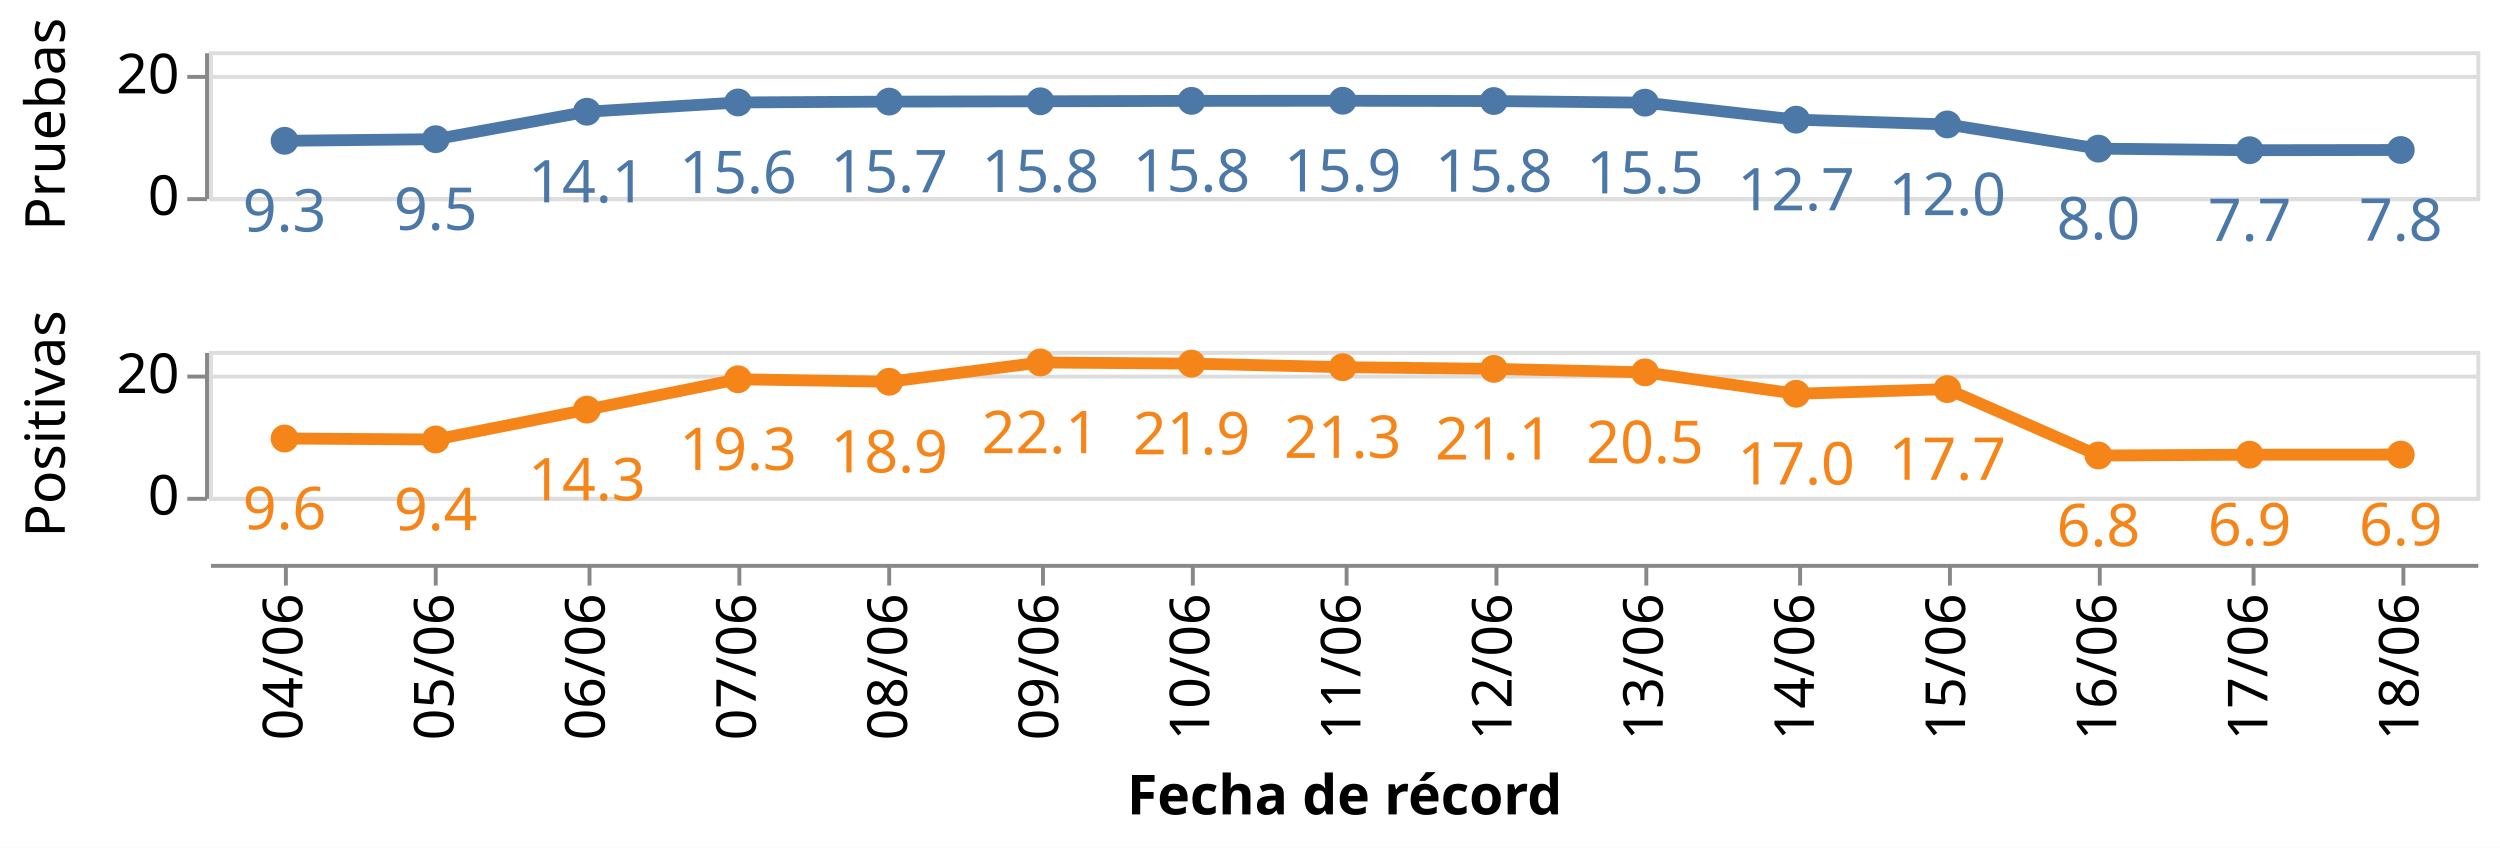
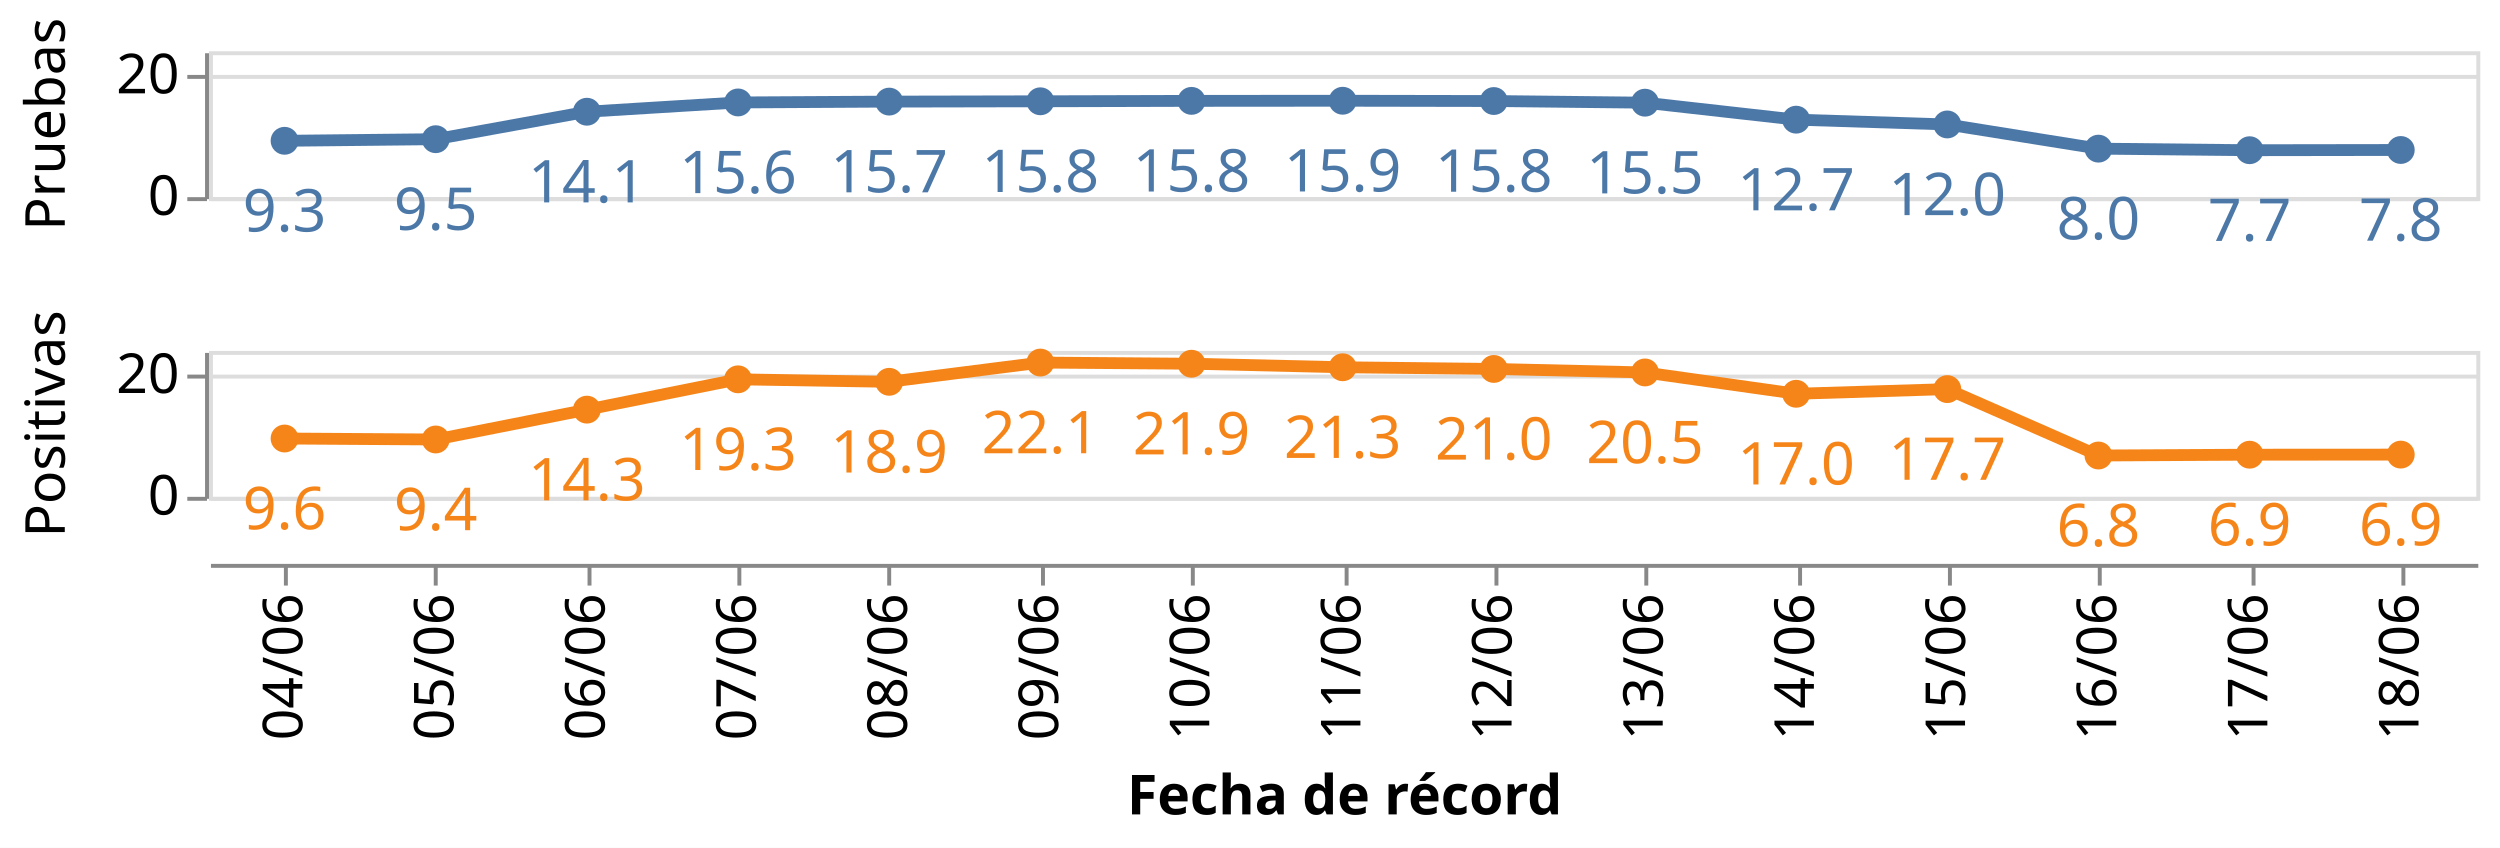
<svg xmlns="http://www.w3.org/2000/svg" class="marks" width="634" height="215" viewBox="0 0 634 215" version="1.1">
  <rect width="634" height="215" style="fill: white;" />
  <g transform="translate(53,13)">
    <g class="mark-group role-frame root">
      <g transform="translate(0,0)">
        <path class="background" d="M0,0h0v0h0Z" style="fill: none;" />
        <g>
          <g class="mark-group role-row-header row_header">
            <g transform="translate(-1,0)">
              <path class="background" d="M0,0h0v37h0Z" style="fill: none;" />
              <g>
                <g class="mark-group role-axis">
                  <g transform="translate(0.5,0.5)">
                    <path class="background" d="M0,0h0v0h0Z" style="pointer-events: none; fill: none;" />
                    <g>
                      <g class="mark-rule role-axis-tick" style="pointer-events: none;">
                        <line transform="translate(0,37)" x2="-5" y2="0" style="fill: none; stroke: #888; stroke-width: 1; opacity: 1;" />
                        <line transform="translate(0,6)" x2="-5" y2="0" style="fill: none; stroke: #888; stroke-width: 1; opacity: 1;" />
                      </g>
                      <g class="mark-text role-axis-label" style="pointer-events: none;">
                        <text text-anchor="end" transform="translate(-7,41)" style="font-family: sans-serif; font-size: 14px; fill: #000; opacity: 1;">0</text>
                        <text text-anchor="end" transform="translate(-7,10.16667)" style="font-family: sans-serif; font-size: 14px; fill: #000; opacity: 1;">20</text>
                      </g>
                      <g class="mark-rule role-axis-domain" style="pointer-events: none;">
                        <line transform="translate(0,37)" x2="0" y2="-37" style="fill: none; stroke: #888; stroke-width: 1; opacity: 1;" />
                      </g>
                    </g>
                    <path class="foreground" d="" style="pointer-events: none; display: none; fill: none;" />
                  </g>
                </g>
                <g class="mark-group role-title">
                  <g transform="translate(-46.57227,18.5)">
                    <path class="background" d="M0,0h0v0h0Z" style="pointer-events: none; fill: none;" />
                    <g>
                      <g class="mark-text role-title-text" style="pointer-events: none;">
                        <text text-anchor="middle" transform="translate(0,0) rotate(-90) translate(0,11)" style="font-family: sans-serif; font-size: 14px; fill: #000; opacity: 1;">Pruebas</text>
                      </g>
                    </g>
                    <path class="foreground" d="" style="pointer-events: none; display: none; fill: none;" />
                  </g>
                </g>
              </g>
              <path class="foreground" d="" style="display: none; fill: none;" />
            </g>
            <g transform="translate(-1,76)">
              <path class="background" d="M0,0h0v37h0Z" style="fill: none;" />
              <g>
                <g class="mark-group role-axis">
                  <g transform="translate(0.5,0.5)">
                    <path class="background" d="M0,0h0v0h0Z" style="pointer-events: none; fill: none;" />
                    <g>
                      <g class="mark-rule role-axis-tick" style="pointer-events: none;">
                        <line transform="translate(0,37)" x2="-5" y2="0" style="fill: none; stroke: #888; stroke-width: 1; opacity: 1;" />
                        <line transform="translate(0,6)" x2="-5" y2="0" style="fill: none; stroke: #888; stroke-width: 1; opacity: 1;" />
                      </g>
                      <g class="mark-text role-axis-label" style="pointer-events: none;">
                        <text text-anchor="end" transform="translate(-7,41)" style="font-family: sans-serif; font-size: 14px; fill: #000; opacity: 1;">0</text>
                        <text text-anchor="end" transform="translate(-7,10.16667)" style="font-family: sans-serif; font-size: 14px; fill: #000; opacity: 1;">20</text>
                      </g>
                      <g class="mark-rule role-axis-domain" style="pointer-events: none;">
                        <line transform="translate(0,37)" x2="0" y2="-37" style="fill: none; stroke: #888; stroke-width: 1; opacity: 1;" />
                      </g>
                    </g>
                    <path class="foreground" d="" style="pointer-events: none; display: none; fill: none;" />
                  </g>
                </g>
                <g class="mark-group role-title">
                  <g transform="translate(-46.57227,18.5)">
                    <path class="background" d="M0,0h0v0h0Z" style="pointer-events: none; fill: none;" />
                    <g>
                      <g class="mark-text role-title-text" style="pointer-events: none;">
                        <text text-anchor="middle" transform="translate(0,0) rotate(-90) translate(0,11)" style="font-family: sans-serif; font-size: 14px; fill: #000; opacity: 1;">Positivas</text>
                      </g>
                    </g>
                    <path class="foreground" d="" style="pointer-events: none; display: none; fill: none;" />
                  </g>
                </g>
              </g>
              <path class="foreground" d="" style="display: none; fill: none;" />
            </g>
          </g>
          <g class="mark-group role-column-footer column_footer">
            <g transform="translate(0,130)">
              <path class="background" d="M0,0h575v0h-575Z" style="fill: none;" />
              <g>
                <g class="mark-group role-axis">
                  <g transform="translate(0.5,0.5)">
                    <path class="background" d="M0,0h0v0h0Z" style="pointer-events: none; fill: none;" />
                    <g>
                      <g class="mark-rule role-axis-tick" style="pointer-events: none;">
                        <line transform="translate(19,0)" x2="0" y2="5" style="fill: none; stroke: #888; stroke-width: 1; opacity: 1;" />
                        <line transform="translate(57,0)" x2="0" y2="5" style="fill: none; stroke: #888; stroke-width: 1; opacity: 1;" />
                        <line transform="translate(96,0)" x2="0" y2="5" style="fill: none; stroke: #888; stroke-width: 1; opacity: 1;" />
                        <line transform="translate(134,0)" x2="0" y2="5" style="fill: none; stroke: #888; stroke-width: 1; opacity: 1;" />
                        <line transform="translate(172,0)" x2="0" y2="5" style="fill: none; stroke: #888; stroke-width: 1; opacity: 1;" />
                        <line transform="translate(211,0)" x2="0" y2="5" style="fill: none; stroke: #888; stroke-width: 1; opacity: 1;" />
                        <line transform="translate(249,0)" x2="0" y2="5" style="fill: none; stroke: #888; stroke-width: 1; opacity: 1;" />
                        <line transform="translate(288,0)" x2="0" y2="5" style="fill: none; stroke: #888; stroke-width: 1; opacity: 1;" />
                        <line transform="translate(326,0)" x2="0" y2="5" style="fill: none; stroke: #888; stroke-width: 1; opacity: 1;" />
                        <line transform="translate(364,0)" x2="0" y2="5" style="fill: none; stroke: #888; stroke-width: 1; opacity: 1;" />
                        <line transform="translate(403,0)" x2="0" y2="5" style="fill: none; stroke: #888; stroke-width: 1; opacity: 1;" />
                        <line transform="translate(441,0)" x2="0" y2="5" style="fill: none; stroke: #888; stroke-width: 1; opacity: 1;" />
                        <line transform="translate(479,0)" x2="0" y2="5" style="fill: none; stroke: #888; stroke-width: 1; opacity: 1;" />
                        <line transform="translate(518,0)" x2="0" y2="5" style="fill: none; stroke: #888; stroke-width: 1; opacity: 1;" />
                        <line transform="translate(556,0)" x2="0" y2="5" style="fill: none; stroke: #888; stroke-width: 1; opacity: 1;" />
                      </g>
                      <g class="mark-text role-axis-label" style="pointer-events: none;">
                        <text text-anchor="end" transform="translate(19.16667,7) rotate(270) translate(0,4)" style="font-family: sans-serif; font-size: 14px; fill: #000; opacity: 1;">04/06</text>
                        <text text-anchor="end" transform="translate(57.5,7) rotate(270) translate(0,4)" style="font-family: sans-serif; font-size: 14px; fill: #000; opacity: 1;">05/06</text>
                        <text text-anchor="end" transform="translate(95.83333,7) rotate(270) translate(0,4)" style="font-family: sans-serif; font-size: 14px; fill: #000; opacity: 1;">06/06</text>
                        <text text-anchor="end" transform="translate(134.1667,7) rotate(270) translate(0,4)" style="font-family: sans-serif; font-size: 14px; fill: #000; opacity: 1;">07/06</text>
                        <text text-anchor="end" transform="translate(172.5,7) rotate(270) translate(0,4)" style="font-family: sans-serif; font-size: 14px; fill: #000; opacity: 1;">08/06</text>
                        <text text-anchor="end" transform="translate(210.8333,7) rotate(270) translate(0,4)" style="font-family: sans-serif; font-size: 14px; fill: #000; opacity: 1;">09/06</text>
                        <text text-anchor="end" transform="translate(249.1667,7) rotate(270) translate(0,4)" style="font-family: sans-serif; font-size: 14px; fill: #000; opacity: 1;">10/06</text>
                        <text text-anchor="end" transform="translate(287.5,7) rotate(270) translate(0,4)" style="font-family: sans-serif; font-size: 14px; fill: #000; opacity: 1;">11/06</text>
                        <text text-anchor="end" transform="translate(325.8333,7) rotate(270) translate(0,4)" style="font-family: sans-serif; font-size: 14px; fill: #000; opacity: 1;">12/06</text>
                        <text text-anchor="end" transform="translate(364.1667,7) rotate(270) translate(0,4)" style="font-family: sans-serif; font-size: 14px; fill: #000; opacity: 1;">13/06</text>
                        <text text-anchor="end" transform="translate(402.5,7) rotate(270) translate(0,4)" style="font-family: sans-serif; font-size: 14px; fill: #000; opacity: 1;">14/06</text>
                        <text text-anchor="end" transform="translate(440.8333,7) rotate(270) translate(0,4)" style="font-family: sans-serif; font-size: 14px; fill: #000; opacity: 1;">15/06</text>
                        <text text-anchor="end" transform="translate(479.1667,7) rotate(270) translate(0,4)" style="font-family: sans-serif; font-size: 14px; fill: #000; opacity: 1;">16/06</text>
                        <text text-anchor="end" transform="translate(517.5,7) rotate(270) translate(0,4)" style="font-family: sans-serif; font-size: 14px; fill: #000; opacity: 1;">17/06</text>
                        <text text-anchor="end" transform="translate(555.8333,7) rotate(270) translate(0,4)" style="font-family: sans-serif; font-size: 14px; fill: #000; opacity: 1;">18/06</text>
                      </g>
                      <g class="mark-rule role-axis-domain" style="pointer-events: none;">
                        <line transform="translate(0,0)" x2="575" y2="0" style="fill: none; stroke: #888; stroke-width: 1; opacity: 1;" />
                      </g>
                      <g class="mark-text role-axis-title" style="pointer-events: none;">
                        <text text-anchor="middle" transform="translate(287.5,63.03418)" style="font-family: sans-serif; font-size: 14px; font-weight: bold; fill: #000; opacity: 1;">Fecha de récord</text>
                      </g>
                    </g>
                    <path class="foreground" d="" style="pointer-events: none; display: none; fill: none;" />
                  </g>
                </g>
              </g>
              <path class="foreground" d="" style="display: none; fill: none;" />
            </g>
          </g>
          <g class="mark-group role-scope cell">
            <g transform="translate(0,0)">
              <path class="background" d="M0.5,0.5h575v37h-575Z" style="fill: none; stroke: #ddd;" />
              <g>
                <g class="mark-group role-axis">
                  <g transform="translate(0.5,0.5)">
                    <path class="background" d="M0,0h0v0h0Z" style="pointer-events: none; fill: none;" />
                    <g>
                      <g class="mark-rule role-axis-grid" style="pointer-events: none;">
                        <line transform="translate(0,37)" x2="575" y2="0" style="fill: none; stroke: #ddd; stroke-width: 1; opacity: 1;" />
                        <line transform="translate(0,6)" x2="575" y2="0" style="fill: none; stroke: #ddd; stroke-width: 1; opacity: 1;" />
                      </g>
                    </g>
                    <path class="foreground" d="" style="pointer-events: none; display: none; fill: none;" />
                  </g>
                </g>
                <g class="mark-group role-scope child_layer_0_layer_0_pathgroup">
                  <g transform="translate(0,0)">
                    <path class="background" d="M0,0h575v37h-575Z" style="fill: none;" />
                    <g>
                      <g class="mark-line role-mark child_layer_0_layer_0_marks">
                        <path d="M19.167,22.705L57.5,22.299L95.833,15.334L134.167,12.981L172.5,12.768L210.833,12.688L249.167,12.581L287.5,12.549L325.833,12.621L364.167,13.04L402.5,17.348L440.833,18.56L479.167,24.697L517.5,25.094L555.833,25.035" style="fill: none; stroke: #4c78a8; stroke-width: 3;" />
                      </g>
                    </g>
                    <path class="foreground" d="" style="display: none; fill: none;" />
                  </g>
                </g>
                <g class="mark-symbol role-mark child_layer_0_layer_1_marks">
                  <path transform="translate(555.8333,25.0353)" d="M3.536,0A3.536,3.536,0,1,1,-3.536,0A3.536,3.536,0,1,1,3.536,0" style="fill: #4c78a8; stroke-width: 2; opacity: 1;" />
                  <path transform="translate(517.5,25.09397)" d="M3.536,0A3.536,3.536,0,1,1,-3.536,0A3.536,3.536,0,1,1,3.536,0" style="fill: #4c78a8; stroke-width: 2; opacity: 1;" />
                  <path transform="translate(479.1667,24.69673)" d="M3.536,0A3.536,3.536,0,1,1,-3.536,0A3.536,3.536,0,1,1,3.536,0" style="fill: #4c78a8; stroke-width: 2; opacity: 1;" />
                  <path transform="translate(440.8333,18.56035)" d="M3.536,0A3.536,3.536,0,1,1,-3.536,0A3.536,3.536,0,1,1,3.536,0" style="fill: #4c78a8; stroke-width: 2; opacity: 1;" />
                  <path transform="translate(402.5,17.34822)" d="M3.536,0A3.536,3.536,0,1,1,-3.536,0A3.536,3.536,0,1,1,3.536,0" style="fill: #4c78a8; stroke-width: 2; opacity: 1;" />
-                   <path transform="translate(364.1667,13.04032)" d="M3.536,0A3.536,3.536,0,1,1,-3.536,0A3.536,3.536,0,1,1,3.536,0" style="fill: #4c78a8; stroke-width: 2; opacity: 1;" />
-                   <path transform="translate(325.8333,12.62139)" d="M3.536,0A3.536,3.536,0,1,1,-3.536,0A3.536,3.536,0,1,1,3.536,0" style="fill: #4c78a8; stroke-width: 2; opacity: 1;" />
-                   <path transform="translate(287.5,12.54926)" d="M3.536,0A3.536,3.536,0,1,1,-3.536,0A3.536,3.536,0,1,1,3.536,0" style="fill: #4c78a8; stroke-width: 2; opacity: 1;" />
+                   <path transform="translate(364.1667,13.0403)" d="M3.536,0A3.536,3.536,0,1,1,-3.536,0A3.536,3.536,0,1,1,3.536,0" style="fill: #4c78a8; stroke-width: 2; opacity: 1;" />
+                   <path transform="translate(325.8333,12.62138)" d="M3.536,0A3.536,3.536,0,1,1,-3.536,0A3.536,3.536,0,1,1,3.536,0" style="fill: #4c78a8; stroke-width: 2; opacity: 1;" />
+                   <path transform="translate(287.5,12.54925)" d="M3.536,0A3.536,3.536,0,1,1,-3.536,0A3.536,3.536,0,1,1,3.536,0" style="fill: #4c78a8; stroke-width: 2; opacity: 1;" />
                  <path transform="translate(249.1667,12.5808)" d="M3.536,0A3.536,3.536,0,1,1,-3.536,0A3.536,3.536,0,1,1,3.536,0" style="fill: #4c78a8; stroke-width: 2; opacity: 1;" />
-                   <path transform="translate(210.8333,12.68836)" d="M3.536,0A3.536,3.536,0,1,1,-3.536,0A3.536,3.536,0,1,1,3.536,0" style="fill: #4c78a8; stroke-width: 2; opacity: 1;" />
-                   <path transform="translate(172.5,12.76817)" d="M3.536,0A3.536,3.536,0,1,1,-3.536,0A3.536,3.536,0,1,1,3.536,0" style="fill: #4c78a8; stroke-width: 2; opacity: 1;" />
-                   <path transform="translate(134.1667,12.98137)" d="M3.536,0A3.536,3.536,0,1,1,-3.536,0A3.536,3.536,0,1,1,3.536,0" style="fill: #4c78a8; stroke-width: 2; opacity: 1;" />
+                   <path transform="translate(210.8333,12.68835)" d="M3.536,0A3.536,3.536,0,1,1,-3.536,0A3.536,3.536,0,1,1,3.536,0" style="fill: #4c78a8; stroke-width: 2; opacity: 1;" />
+                   <path transform="translate(172.5,12.76816)" d="M3.536,0A3.536,3.536,0,1,1,-3.536,0A3.536,3.536,0,1,1,3.536,0" style="fill: #4c78a8; stroke-width: 2; opacity: 1;" />
+                   <path transform="translate(134.1667,12.98135)" d="M3.536,0A3.536,3.536,0,1,1,-3.536,0A3.536,3.536,0,1,1,3.536,0" style="fill: #4c78a8; stroke-width: 2; opacity: 1;" />
                  <path transform="translate(95.83333,15.33431)" d="M3.536,0A3.536,3.536,0,1,1,-3.536,0A3.536,3.536,0,1,1,3.536,0" style="fill: #4c78a8; stroke-width: 2; opacity: 1;" />
                  <path transform="translate(57.5,22.29918)" d="M3.536,0A3.536,3.536,0,1,1,-3.536,0A3.536,3.536,0,1,1,3.536,0" style="fill: #4c78a8; stroke-width: 2; opacity: 1;" />
                  <path transform="translate(19.16667,22.70538)" d="M3.536,0A3.536,3.536,0,1,1,-3.536,0A3.536,3.536,0,1,1,3.536,0" style="fill: #4c78a8; stroke-width: 2; opacity: 1;" />
                </g>
                <g class="mark-text role-mark child_layer_1_marks">
                  <text text-anchor="middle" transform="translate(555.8333,48.0353)" style="font-family: sans-serif; font-size: 15px; fill: #4c78a8;">7.8</text>
                  <text text-anchor="middle" transform="translate(517.5,48.09397)" style="font-family: sans-serif; font-size: 15px; fill: #4c78a8;">7.7</text>
                  <text text-anchor="middle" transform="translate(479.1667,47.69673)" style="font-family: sans-serif; font-size: 15px; fill: #4c78a8;">8.0</text>
                  <text text-anchor="middle" transform="translate(440.8333,41.56035)" style="font-family: sans-serif; font-size: 15px; fill: #4c78a8;">12.0</text>
                  <text text-anchor="middle" transform="translate(402.5,40.34822)" style="font-family: sans-serif; font-size: 15px; fill: #4c78a8;">12.7</text>
-                   <text text-anchor="middle" transform="translate(364.1667,36.04032)" style="font-family: sans-serif; font-size: 15px; fill: #4c78a8;">15.5</text>
-                   <text text-anchor="middle" transform="translate(325.8333,35.62139)" style="font-family: sans-serif; font-size: 15px; fill: #4c78a8;">15.8</text>
-                   <text text-anchor="middle" transform="translate(287.5,35.54926)" style="font-family: sans-serif; font-size: 15px; fill: #4c78a8;">15.9</text>
+                   <text text-anchor="middle" transform="translate(364.1667,36.0403)" style="font-family: sans-serif; font-size: 15px; fill: #4c78a8;">15.5</text>
+                   <text text-anchor="middle" transform="translate(325.8333,35.62138)" style="font-family: sans-serif; font-size: 15px; fill: #4c78a8;">15.8</text>
+                   <text text-anchor="middle" transform="translate(287.5,35.54925)" style="font-family: sans-serif; font-size: 15px; fill: #4c78a8;">15.9</text>
                  <text text-anchor="middle" transform="translate(249.1667,35.5808)" style="font-family: sans-serif; font-size: 15px; fill: #4c78a8;">15.8</text>
-                   <text text-anchor="middle" transform="translate(210.8333,35.68836)" style="font-family: sans-serif; font-size: 15px; fill: #4c78a8;">15.8</text>
-                   <text text-anchor="middle" transform="translate(172.5,35.76817)" style="font-family: sans-serif; font-size: 15px; fill: #4c78a8;">15.7</text>
-                   <text text-anchor="middle" transform="translate(134.1667,35.98137)" style="font-family: sans-serif; font-size: 15px; fill: #4c78a8;">15.6</text>
+                   <text text-anchor="middle" transform="translate(210.8333,35.68835)" style="font-family: sans-serif; font-size: 15px; fill: #4c78a8;">15.8</text>
+                   <text text-anchor="middle" transform="translate(172.5,35.76816)" style="font-family: sans-serif; font-size: 15px; fill: #4c78a8;">15.7</text>
+                   <text text-anchor="middle" transform="translate(134.1667,35.98135)" style="font-family: sans-serif; font-size: 15px; fill: #4c78a8;">15.6</text>
                  <text text-anchor="middle" transform="translate(95.83333,38.33431)" style="font-family: sans-serif; font-size: 15px; fill: #4c78a8;">14.1</text>
                  <text text-anchor="middle" transform="translate(57.5,45.29918)" style="font-family: sans-serif; font-size: 15px; fill: #4c78a8;">9.5</text>
                  <text text-anchor="middle" transform="translate(19.16667,45.70538)" style="font-family: sans-serif; font-size: 15px; fill: #4c78a8;">9.3</text>
                </g>
              </g>
              <path class="foreground" d="" style="display: none; fill: none;" />
            </g>
            <g transform="translate(0,76)">
              <path class="background" d="M0.5,0.5h575v37h-575Z" style="fill: none; stroke: #ddd;" />
              <g>
                <g class="mark-group role-axis">
                  <g transform="translate(0.5,0.5)">
                    <path class="background" d="M0,0h0v0h0Z" style="pointer-events: none; fill: none;" />
                    <g>
                      <g class="mark-rule role-axis-grid" style="pointer-events: none;">
                        <line transform="translate(0,37)" x2="575" y2="0" style="fill: none; stroke: #ddd; stroke-width: 1; opacity: 1;" />
                        <line transform="translate(0,6)" x2="575" y2="0" style="fill: none; stroke: #ddd; stroke-width: 1; opacity: 1;" />
                      </g>
                    </g>
                    <path class="foreground" d="" style="pointer-events: none; display: none; fill: none;" />
                  </g>
                </g>
                <g class="mark-group role-scope child_layer_0_layer_0_pathgroup">
                  <g transform="translate(0,0)">
                    <path class="background" d="M0,0h575v37h-575Z" style="fill: none;" />
                    <g>
                      <g class="mark-line role-mark child_layer_0_layer_0_marks">
-                         <path d="M19.167,22.207L57.5,22.453L95.833,14.883L134.167,7.18L172.5,7.814L210.833,2.922L249.167,3.216L287.5,4.117L325.833,4.542L364.167,5.432L402.5,10.86L440.833,9.679L479.167,26.517L517.5,26.311L555.833,26.287" style="fill: none; stroke: #f58518; stroke-width: 3;" />
+                         <path d="M19.167,22.207L57.5,22.453L95.833,14.883L134.167,7.196L172.5,7.828L210.833,2.947L249.167,3.241L287.5,4.139L325.833,4.563L364.167,5.454L402.5,10.86L440.833,9.679L479.167,26.517L517.5,26.311L555.833,26.287" style="fill: none; stroke: #f58518; stroke-width: 3;" />
                      </g>
                    </g>
                    <path class="foreground" d="" style="display: none; fill: none;" />
                  </g>
                </g>
                <g class="mark-symbol role-mark child_layer_0_layer_1_marks">
                  <path transform="translate(555.8333,26.2871)" d="M3.536,0A3.536,3.536,0,1,1,-3.536,0A3.536,3.536,0,1,1,3.536,0" style="fill: #f58518; stroke-width: 2; opacity: 1;" />
                  <path transform="translate(517.5,26.31111)" d="M3.536,0A3.536,3.536,0,1,1,-3.536,0A3.536,3.536,0,1,1,3.536,0" style="fill: #f58518; stroke-width: 2; opacity: 1;" />
                  <path transform="translate(479.1667,26.51667)" d="M3.536,0A3.536,3.536,0,1,1,-3.536,0A3.536,3.536,0,1,1,3.536,0" style="fill: #f58518; stroke-width: 2; opacity: 1;" />
                  <path transform="translate(440.8333,9.678808)" d="M3.536,0A3.536,3.536,0,1,1,-3.536,0A3.536,3.536,0,1,1,3.536,0" style="fill: #f58518; stroke-width: 2; opacity: 1;" />
                  <path transform="translate(402.5,10.8604)" d="M3.536,0A3.536,3.536,0,1,1,-3.536,0A3.536,3.536,0,1,1,3.536,0" style="fill: #f58518; stroke-width: 2; opacity: 1;" />
-                   <path transform="translate(364.1667,5.432308)" d="M3.536,0A3.536,3.536,0,1,1,-3.536,0A3.536,3.536,0,1,1,3.536,0" style="fill: #f58518; stroke-width: 2; opacity: 1;" />
-                   <path transform="translate(325.8333,4.541891)" d="M3.536,0A3.536,3.536,0,1,1,-3.536,0A3.536,3.536,0,1,1,3.536,0" style="fill: #f58518; stroke-width: 2; opacity: 1;" />
-                   <path transform="translate(287.5,4.116712)" d="M3.536,0A3.536,3.536,0,1,1,-3.536,0A3.536,3.536,0,1,1,3.536,0" style="fill: #f58518; stroke-width: 2; opacity: 1;" />
-                   <path transform="translate(249.1667,3.216088)" d="M3.536,0A3.536,3.536,0,1,1,-3.536,0A3.536,3.536,0,1,1,3.536,0" style="fill: #f58518; stroke-width: 2; opacity: 1;" />
-                   <path transform="translate(210.8333,2.921707)" d="M3.536,0A3.536,3.536,0,1,1,-3.536,0A3.536,3.536,0,1,1,3.536,0" style="fill: #f58518; stroke-width: 2; opacity: 1;" />
-                   <path transform="translate(172.5,7.814179)" d="M3.536,0A3.536,3.536,0,1,1,-3.536,0A3.536,3.536,0,1,1,3.536,0" style="fill: #f58518; stroke-width: 2; opacity: 1;" />
-                   <path transform="translate(134.1667,7.180036)" d="M3.536,0A3.536,3.536,0,1,1,-3.536,0A3.536,3.536,0,1,1,3.536,0" style="fill: #f58518; stroke-width: 2; opacity: 1;" />
+                   <path transform="translate(364.1667,5.454009)" d="M3.536,0A3.536,3.536,0,1,1,-3.536,0A3.536,3.536,0,1,1,3.536,0" style="fill: #f58518; stroke-width: 2; opacity: 1;" />
+                   <path transform="translate(325.8333,4.562836)" d="M3.536,0A3.536,3.536,0,1,1,-3.536,0A3.536,3.536,0,1,1,3.536,0" style="fill: #f58518; stroke-width: 2; opacity: 1;" />
+                   <path transform="translate(287.5,4.13904)" d="M3.536,0A3.536,3.536,0,1,1,-3.536,0A3.536,3.536,0,1,1,3.536,0" style="fill: #f58518; stroke-width: 2; opacity: 1;" />
+                   <path transform="translate(249.1667,3.241343)" d="M3.536,0A3.536,3.536,0,1,1,-3.536,0A3.536,3.536,0,1,1,3.536,0" style="fill: #f58518; stroke-width: 2; opacity: 1;" />
+                   <path transform="translate(210.8333,2.946939)" d="M3.536,0A3.536,3.536,0,1,1,-3.536,0A3.536,3.536,0,1,1,3.536,0" style="fill: #f58518; stroke-width: 2; opacity: 1;" />
+                   <path transform="translate(172.5,7.827629)" d="M3.536,0A3.536,3.536,0,1,1,-3.536,0A3.536,3.536,0,1,1,3.536,0" style="fill: #f58518; stroke-width: 2; opacity: 1;" />
+                   <path transform="translate(134.1667,7.19604)" d="M3.536,0A3.536,3.536,0,1,1,-3.536,0A3.536,3.536,0,1,1,3.536,0" style="fill: #f58518; stroke-width: 2; opacity: 1;" />
                  <path transform="translate(95.83333,14.88339)" d="M3.536,0A3.536,3.536,0,1,1,-3.536,0A3.536,3.536,0,1,1,3.536,0" style="fill: #f58518; stroke-width: 2; opacity: 1;" />
                  <path transform="translate(57.5,22.45257)" d="M3.536,0A3.536,3.536,0,1,1,-3.536,0A3.536,3.536,0,1,1,3.536,0" style="fill: #f58518; stroke-width: 2; opacity: 1;" />
                  <path transform="translate(19.16667,22.20693)" d="M3.536,0A3.536,3.536,0,1,1,-3.536,0A3.536,3.536,0,1,1,3.536,0" style="fill: #f58518; stroke-width: 2; opacity: 1;" />
                </g>
                <g class="mark-text role-mark child_layer_1_marks">
                  <text text-anchor="middle" transform="translate(555.8333,49.2871)" style="font-family: sans-serif; font-size: 15px; fill: #f58518;">6.9</text>
                  <text text-anchor="middle" transform="translate(517.5,49.31111)" style="font-family: sans-serif; font-size: 15px; fill: #f58518;">6.9</text>
                  <text text-anchor="middle" transform="translate(479.1667,49.51667)" style="font-family: sans-serif; font-size: 15px; fill: #f58518;">6.8</text>
                  <text text-anchor="middle" transform="translate(440.8333,32.67881)" style="font-family: sans-serif; font-size: 15px; fill: #f58518;">17.7</text>
                  <text text-anchor="middle" transform="translate(402.5,33.8604)" style="font-family: sans-serif; font-size: 15px; fill: #f58518;">17.0</text>
-                   <text text-anchor="middle" transform="translate(364.1667,28.43231)" style="font-family: sans-serif; font-size: 15px; fill: #f58518;">20.5</text>
-                   <text text-anchor="middle" transform="translate(325.8333,27.54189)" style="font-family: sans-serif; font-size: 15px; fill: #f58518;">21.1</text>
-                   <text text-anchor="middle" transform="translate(287.5,27.11671)" style="font-family: sans-serif; font-size: 15px; fill: #f58518;">21.3</text>
-                   <text text-anchor="middle" transform="translate(249.1667,26.21609)" style="font-family: sans-serif; font-size: 15px; fill: #f58518;">21.9</text>
-                   <text text-anchor="middle" transform="translate(210.8333,25.92171)" style="font-family: sans-serif; font-size: 15px; fill: #f58518;">22.1</text>
-                   <text text-anchor="middle" transform="translate(172.5,30.81418)" style="font-family: sans-serif; font-size: 15px; fill: #f58518;">18.9</text>
-                   <text text-anchor="middle" transform="translate(134.1667,30.18004)" style="font-family: sans-serif; font-size: 15px; fill: #f58518;">19.3</text>
+                   <text text-anchor="middle" transform="translate(364.1667,28.45401)" style="font-family: sans-serif; font-size: 15px; fill: #f58518;">20.5</text>
+                   <text text-anchor="middle" transform="translate(325.8333,27.56284)" style="font-family: sans-serif; font-size: 15px; fill: #f58518;">21.0</text>
+                   <text text-anchor="middle" transform="translate(287.5,27.13904)" style="font-family: sans-serif; font-size: 15px; fill: #f58518;">21.3</text>
+                   <text text-anchor="middle" transform="translate(249.1667,26.24134)" style="font-family: sans-serif; font-size: 15px; fill: #f58518;">21.9</text>
+                   <text text-anchor="middle" transform="translate(210.8333,25.94694)" style="font-family: sans-serif; font-size: 15px; fill: #f58518;">22.1</text>
+                   <text text-anchor="middle" transform="translate(172.5,30.82763)" style="font-family: sans-serif; font-size: 15px; fill: #f58518;">18.9</text>
+                   <text text-anchor="middle" transform="translate(134.1667,30.19604)" style="font-family: sans-serif; font-size: 15px; fill: #f58518;">19.3</text>
                  <text text-anchor="middle" transform="translate(95.83333,37.88339)" style="font-family: sans-serif; font-size: 15px; fill: #f58518;">14.3</text>
                  <text text-anchor="middle" transform="translate(57.5,45.45257)" style="font-family: sans-serif; font-size: 15px; fill: #f58518;">9.4</text>
                  <text text-anchor="middle" transform="translate(19.16667,45.20693)" style="font-family: sans-serif; font-size: 15px; fill: #f58518;">9.6</text>
                </g>
              </g>
              <path class="foreground" d="" style="display: none; fill: none;" />
            </g>
          </g>
        </g>
        <path class="foreground" d="" style="display: none; fill: none;" />
      </g>
    </g>
  </g>
</svg>
